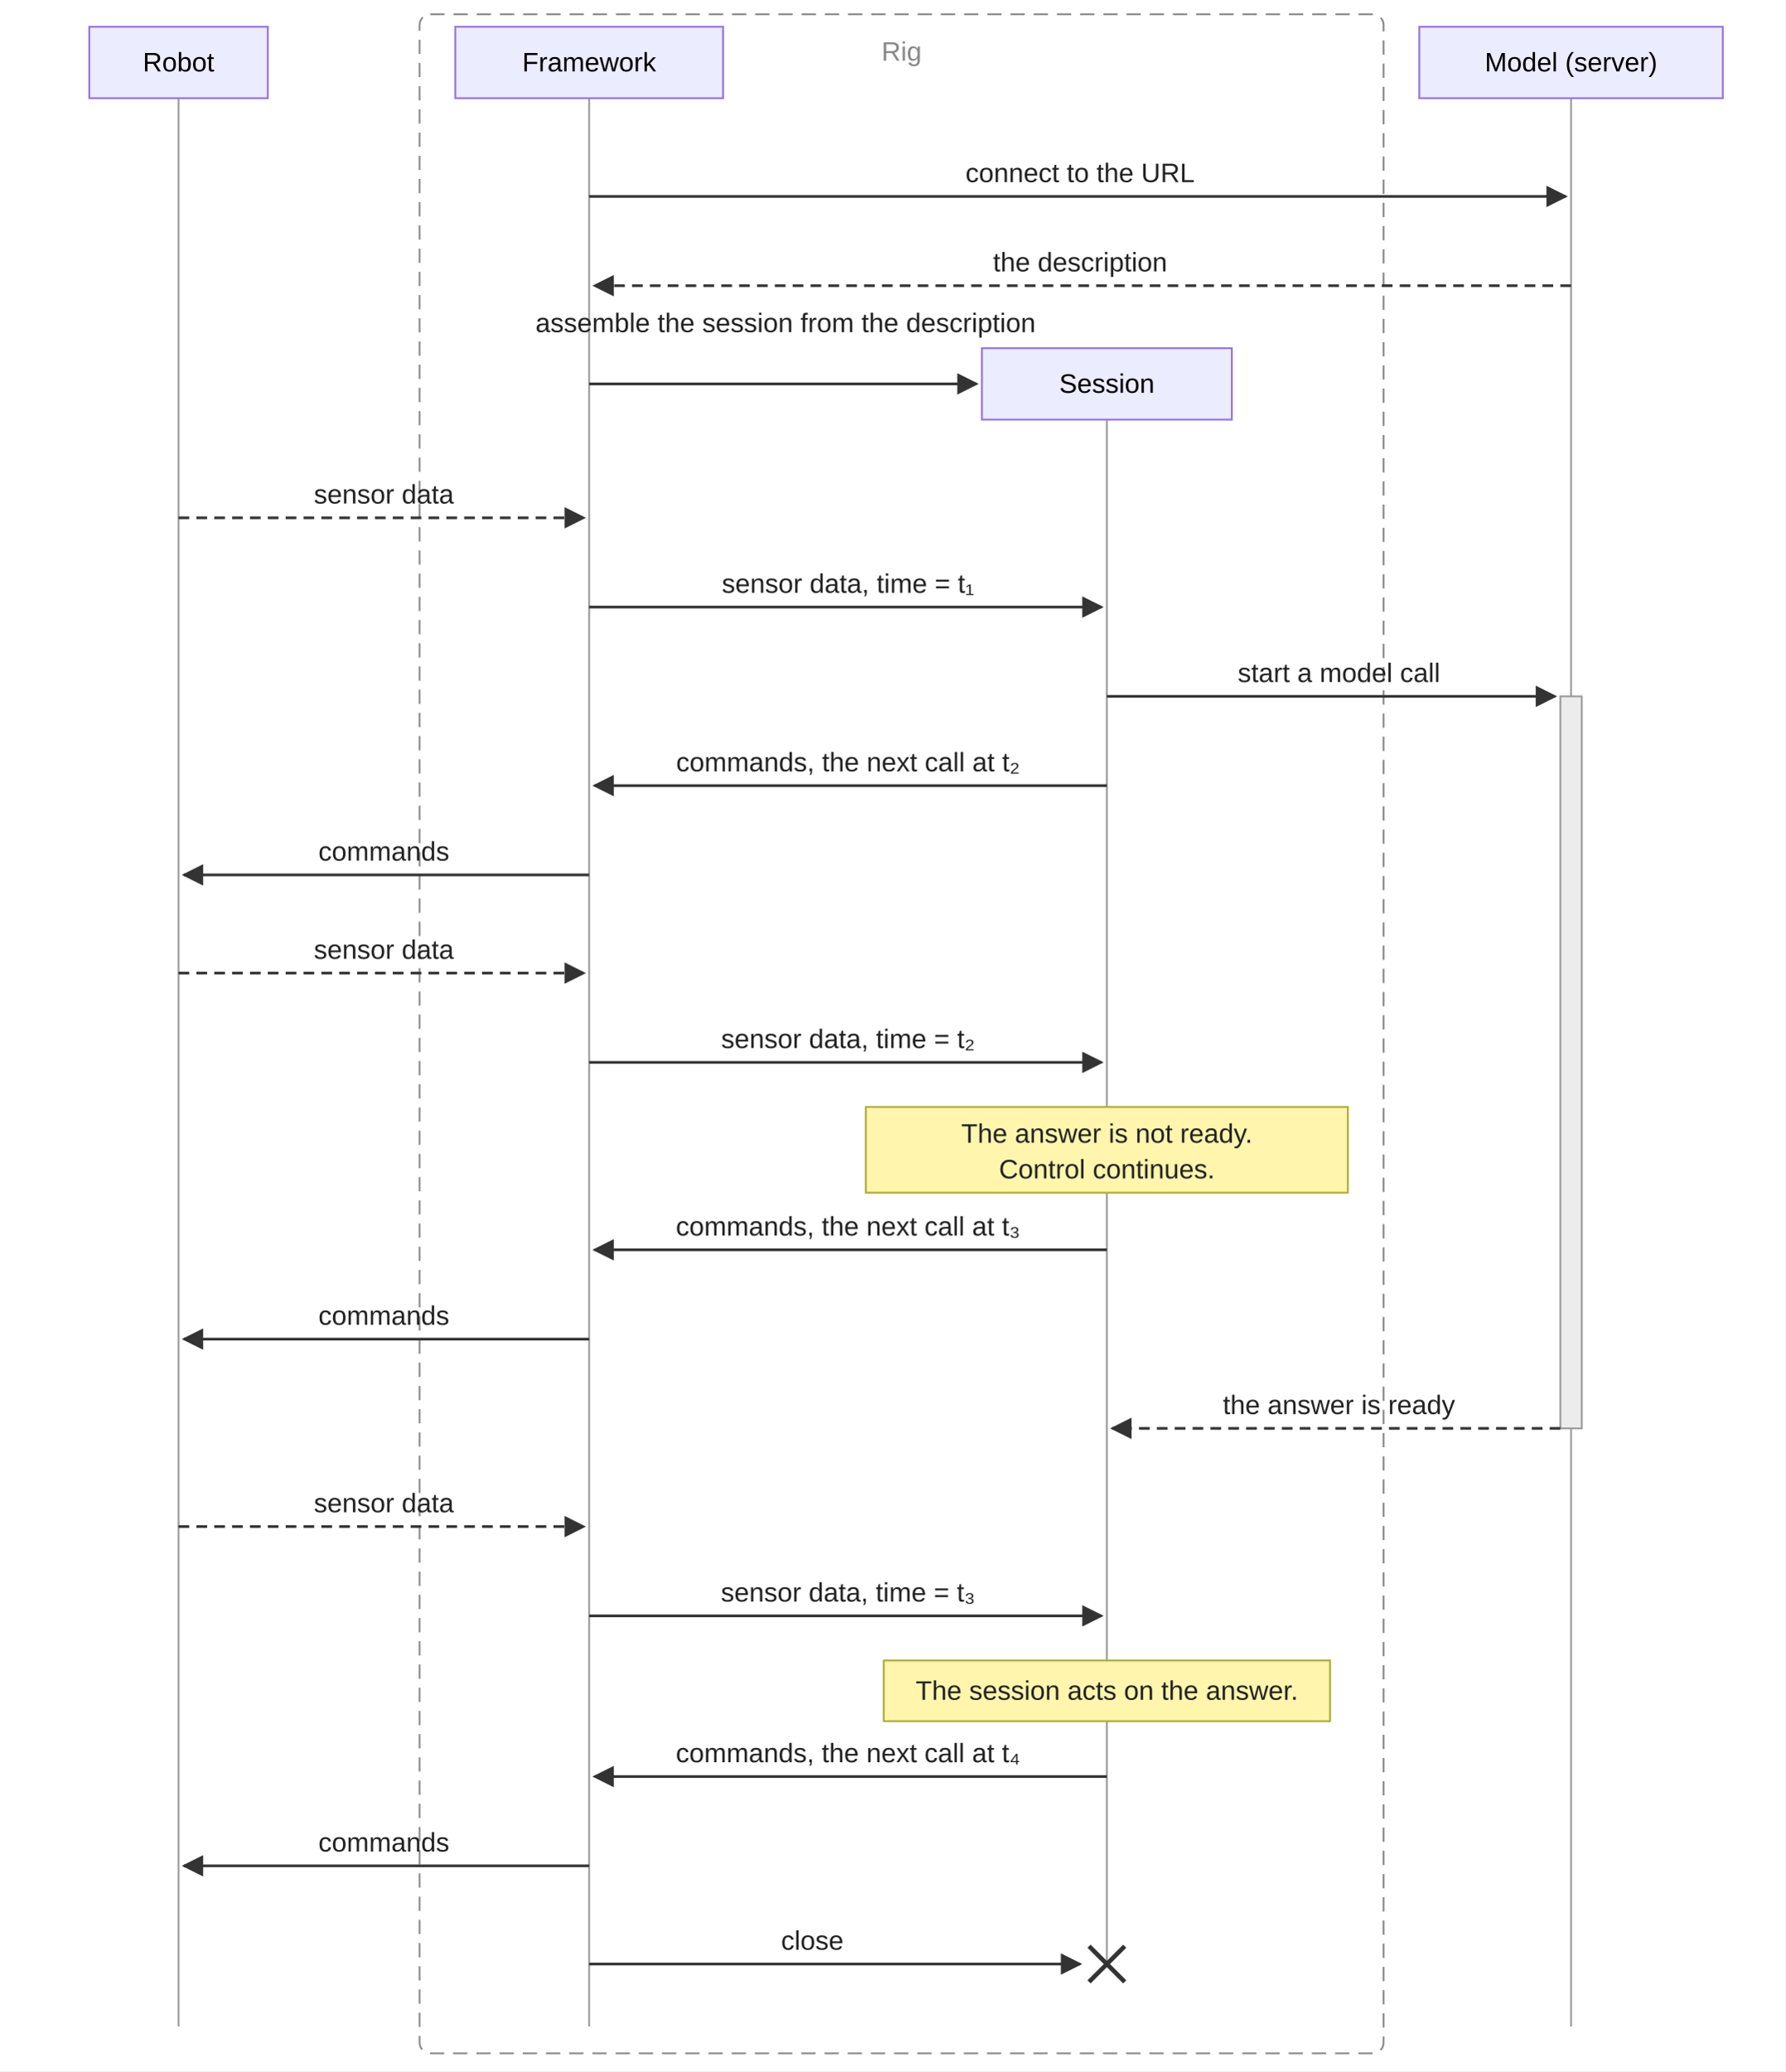
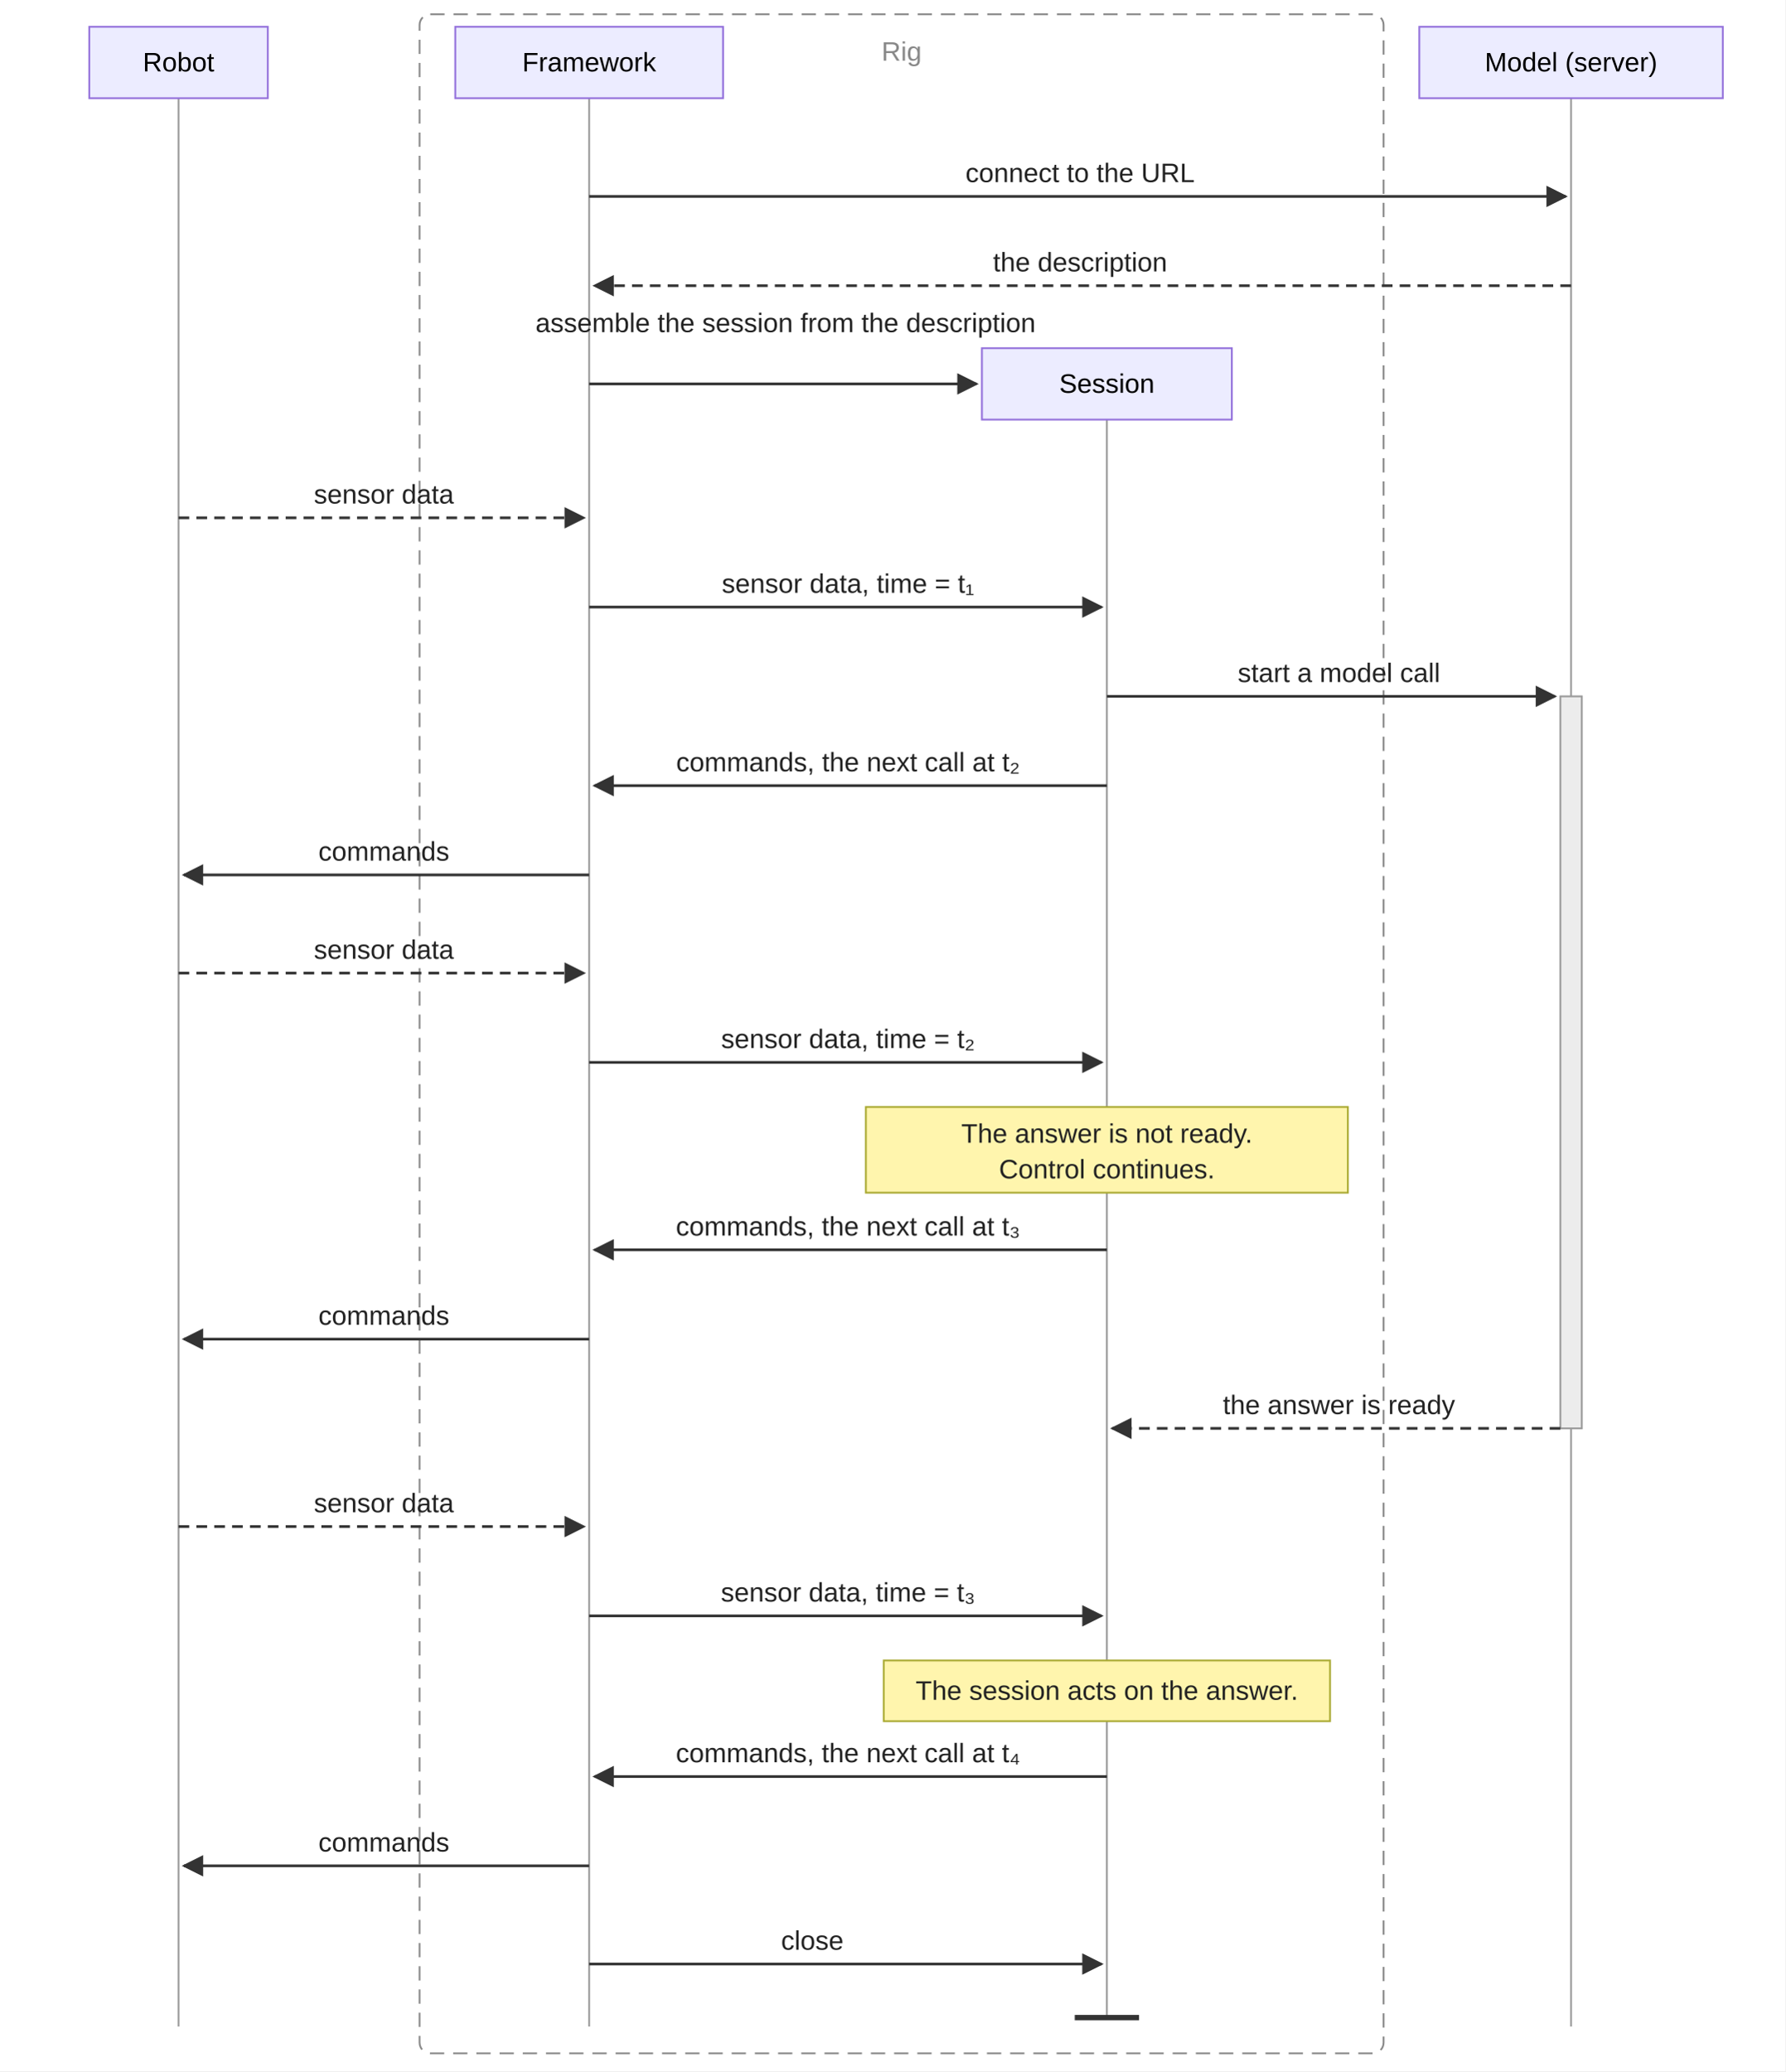
<svg xmlns="http://www.w3.org/2000/svg" viewBox="0 0 1000 1160" width="1000" height="1160" font-family="Verdana, Arial, sans-serif" font-size="15">
  <defs>
    <marker id="ah" viewBox="0 0 10 10" refX="9" refY="5" markerWidth="8" markerHeight="8" orient="auto-start-reverse">
      <path d="M0,0 L10,5 L0,10 z" fill="#333333" />
    </marker>
  </defs>
  <rect x="0" y="0" width="1000" height="1160" fill="#ffffff" />
  <rect x="235" y="8" width="540" height="1142" fill="none" stroke="#888888" stroke-dasharray="8 5" rx="6" />
  <text x="505" y="34" text-anchor="middle" fill="#888888">Rig</text>
  <line x1="100" y1="55" x2="100" y2="1135" stroke="#999999" />
  <line x1="330" y1="55" x2="330" y2="1135" stroke="#999999" />
-   <line x1="620" y1="235" x2="620" y2="1100" stroke="#999999" />
+   <line x1="620" y1="235" x2="620" y2="1130" stroke="#999999" />
  <line x1="880" y1="55" x2="880" y2="1135" stroke="#999999" />
  <rect x="874" y="390" width="12" height="410" fill="#ececec" stroke="#999999" />
  <rect x="50" y="15" width="100" height="40" fill="#ECECFF" stroke="#9370DB" />
  <text x="100" y="40" text-anchor="middle">Robot</text>
  <rect x="255" y="15" width="150" height="40" fill="#ECECFF" stroke="#9370DB" />
  <text x="330" y="40" text-anchor="middle">Framework</text>
  <rect x="795" y="15" width="170" height="40" fill="#ECECFF" stroke="#9370DB" />
  <text x="880" y="40" text-anchor="middle">Model (server)</text>
  <line x1="330" y1="110" x2="877" y2="110" stroke="#333333" stroke-width="1.5" marker-end="url(#ah)" />
  <text x="605" y="102" text-anchor="middle" fill="#222222">connect to the URL</text>
  <line x1="880" y1="160" x2="333" y2="160" stroke="#333333" stroke-width="1.5" stroke-dasharray="6 4" marker-end="url(#ah)" />
  <text x="605" y="152" text-anchor="middle" fill="#222222">the description</text>
  <text x="440" y="186" text-anchor="middle" fill="#222222">assemble the session from the description</text>
  <rect x="550" y="195" width="140" height="40" fill="#ECECFF" stroke="#9370DB" />
  <text x="620" y="220" text-anchor="middle">Session</text>
  <line x1="330" y1="215" x2="547" y2="215" stroke="#333333" stroke-width="1.5" marker-end="url(#ah)" />
  <line x1="100" y1="290" x2="327" y2="290" stroke="#333333" stroke-width="1.5" stroke-dasharray="6 4" marker-end="url(#ah)" />
  <text x="215" y="282" text-anchor="middle" fill="#222222">sensor data</text>
  <line x1="330" y1="340" x2="617" y2="340" stroke="#333333" stroke-width="1.5" marker-end="url(#ah)" />
  <text x="475" y="332" text-anchor="middle" fill="#222222">sensor data, time = t₁</text>
  <line x1="620" y1="390" x2="871" y2="390" stroke="#333333" stroke-width="1.5" marker-end="url(#ah)" />
  <text x="750" y="382" text-anchor="middle" fill="#222222">start a model call</text>
  <line x1="620" y1="440" x2="333" y2="440" stroke="#333333" stroke-width="1.5" marker-end="url(#ah)" />
  <text x="475" y="432" text-anchor="middle" fill="#222222">commands, the next call at t₂</text>
  <line x1="330" y1="490" x2="103" y2="490" stroke="#333333" stroke-width="1.5" marker-end="url(#ah)" />
  <text x="215" y="482" text-anchor="middle" fill="#222222">commands</text>
  <line x1="100" y1="545" x2="327" y2="545" stroke="#333333" stroke-width="1.5" stroke-dasharray="6 4" marker-end="url(#ah)" />
  <text x="215" y="537" text-anchor="middle" fill="#222222">sensor data</text>
  <line x1="330" y1="595" x2="617" y2="595" stroke="#333333" stroke-width="1.5" marker-end="url(#ah)" />
  <text x="475" y="587" text-anchor="middle" fill="#222222">sensor data, time = t₂</text>
  <rect x="485" y="620" width="270" height="48" fill="#FFF5AD" stroke="#AAAA33" />
  <text x="620" y="640" text-anchor="middle" fill="#222222">The answer is not ready.</text>
  <text x="620" y="660" text-anchor="middle" fill="#222222">Control continues.</text>
  <line x1="620" y1="700" x2="333" y2="700" stroke="#333333" stroke-width="1.5" marker-end="url(#ah)" />
  <text x="475" y="692" text-anchor="middle" fill="#222222">commands, the next call at t₃</text>
  <line x1="330" y1="750" x2="103" y2="750" stroke="#333333" stroke-width="1.5" marker-end="url(#ah)" />
  <text x="215" y="742" text-anchor="middle" fill="#222222">commands</text>
  <line x1="874" y1="800" x2="623" y2="800" stroke="#333333" stroke-width="1.5" stroke-dasharray="6 4" marker-end="url(#ah)" />
  <text x="750" y="792" text-anchor="middle" fill="#222222">the answer is ready</text>
  <line x1="100" y1="855" x2="327" y2="855" stroke="#333333" stroke-width="1.5" stroke-dasharray="6 4" marker-end="url(#ah)" />
  <text x="215" y="847" text-anchor="middle" fill="#222222">sensor data</text>
  <line x1="330" y1="905" x2="617" y2="905" stroke="#333333" stroke-width="1.5" marker-end="url(#ah)" />
  <text x="475" y="897" text-anchor="middle" fill="#222222">sensor data, time = t₃</text>
  <rect x="495" y="930" width="250" height="34" fill="#FFF5AD" stroke="#AAAA33" />
  <text x="620" y="952" text-anchor="middle" fill="#222222">The session acts on the answer.</text>
  <line x1="620" y1="995" x2="333" y2="995" stroke="#333333" stroke-width="1.5" marker-end="url(#ah)" />
  <text x="475" y="987" text-anchor="middle" fill="#222222">commands, the next call at t₄</text>
  <line x1="330" y1="1045" x2="103" y2="1045" stroke="#333333" stroke-width="1.5" marker-end="url(#ah)" />
  <text x="215" y="1037" text-anchor="middle" fill="#222222">commands</text>
-   <line x1="330" y1="1100" x2="605" y2="1100" stroke="#333333" stroke-width="1.5" marker-end="url(#ah)" />
+   <line x1="330" y1="1100" x2="617" y2="1100" stroke="#333333" stroke-width="1.5" marker-end="url(#ah)" />
  <text x="455" y="1092" text-anchor="middle" fill="#222222">close</text>
-   <line x1="610" y1="1090" x2="630" y2="1110" stroke="#333333" stroke-width="2.5" />
-   <line x1="630" y1="1090" x2="610" y2="1110" stroke="#333333" stroke-width="2.5" />
+   <line x1="602" y1="1130" x2="638" y2="1130" stroke="#333333" stroke-width="3" />
</svg>
